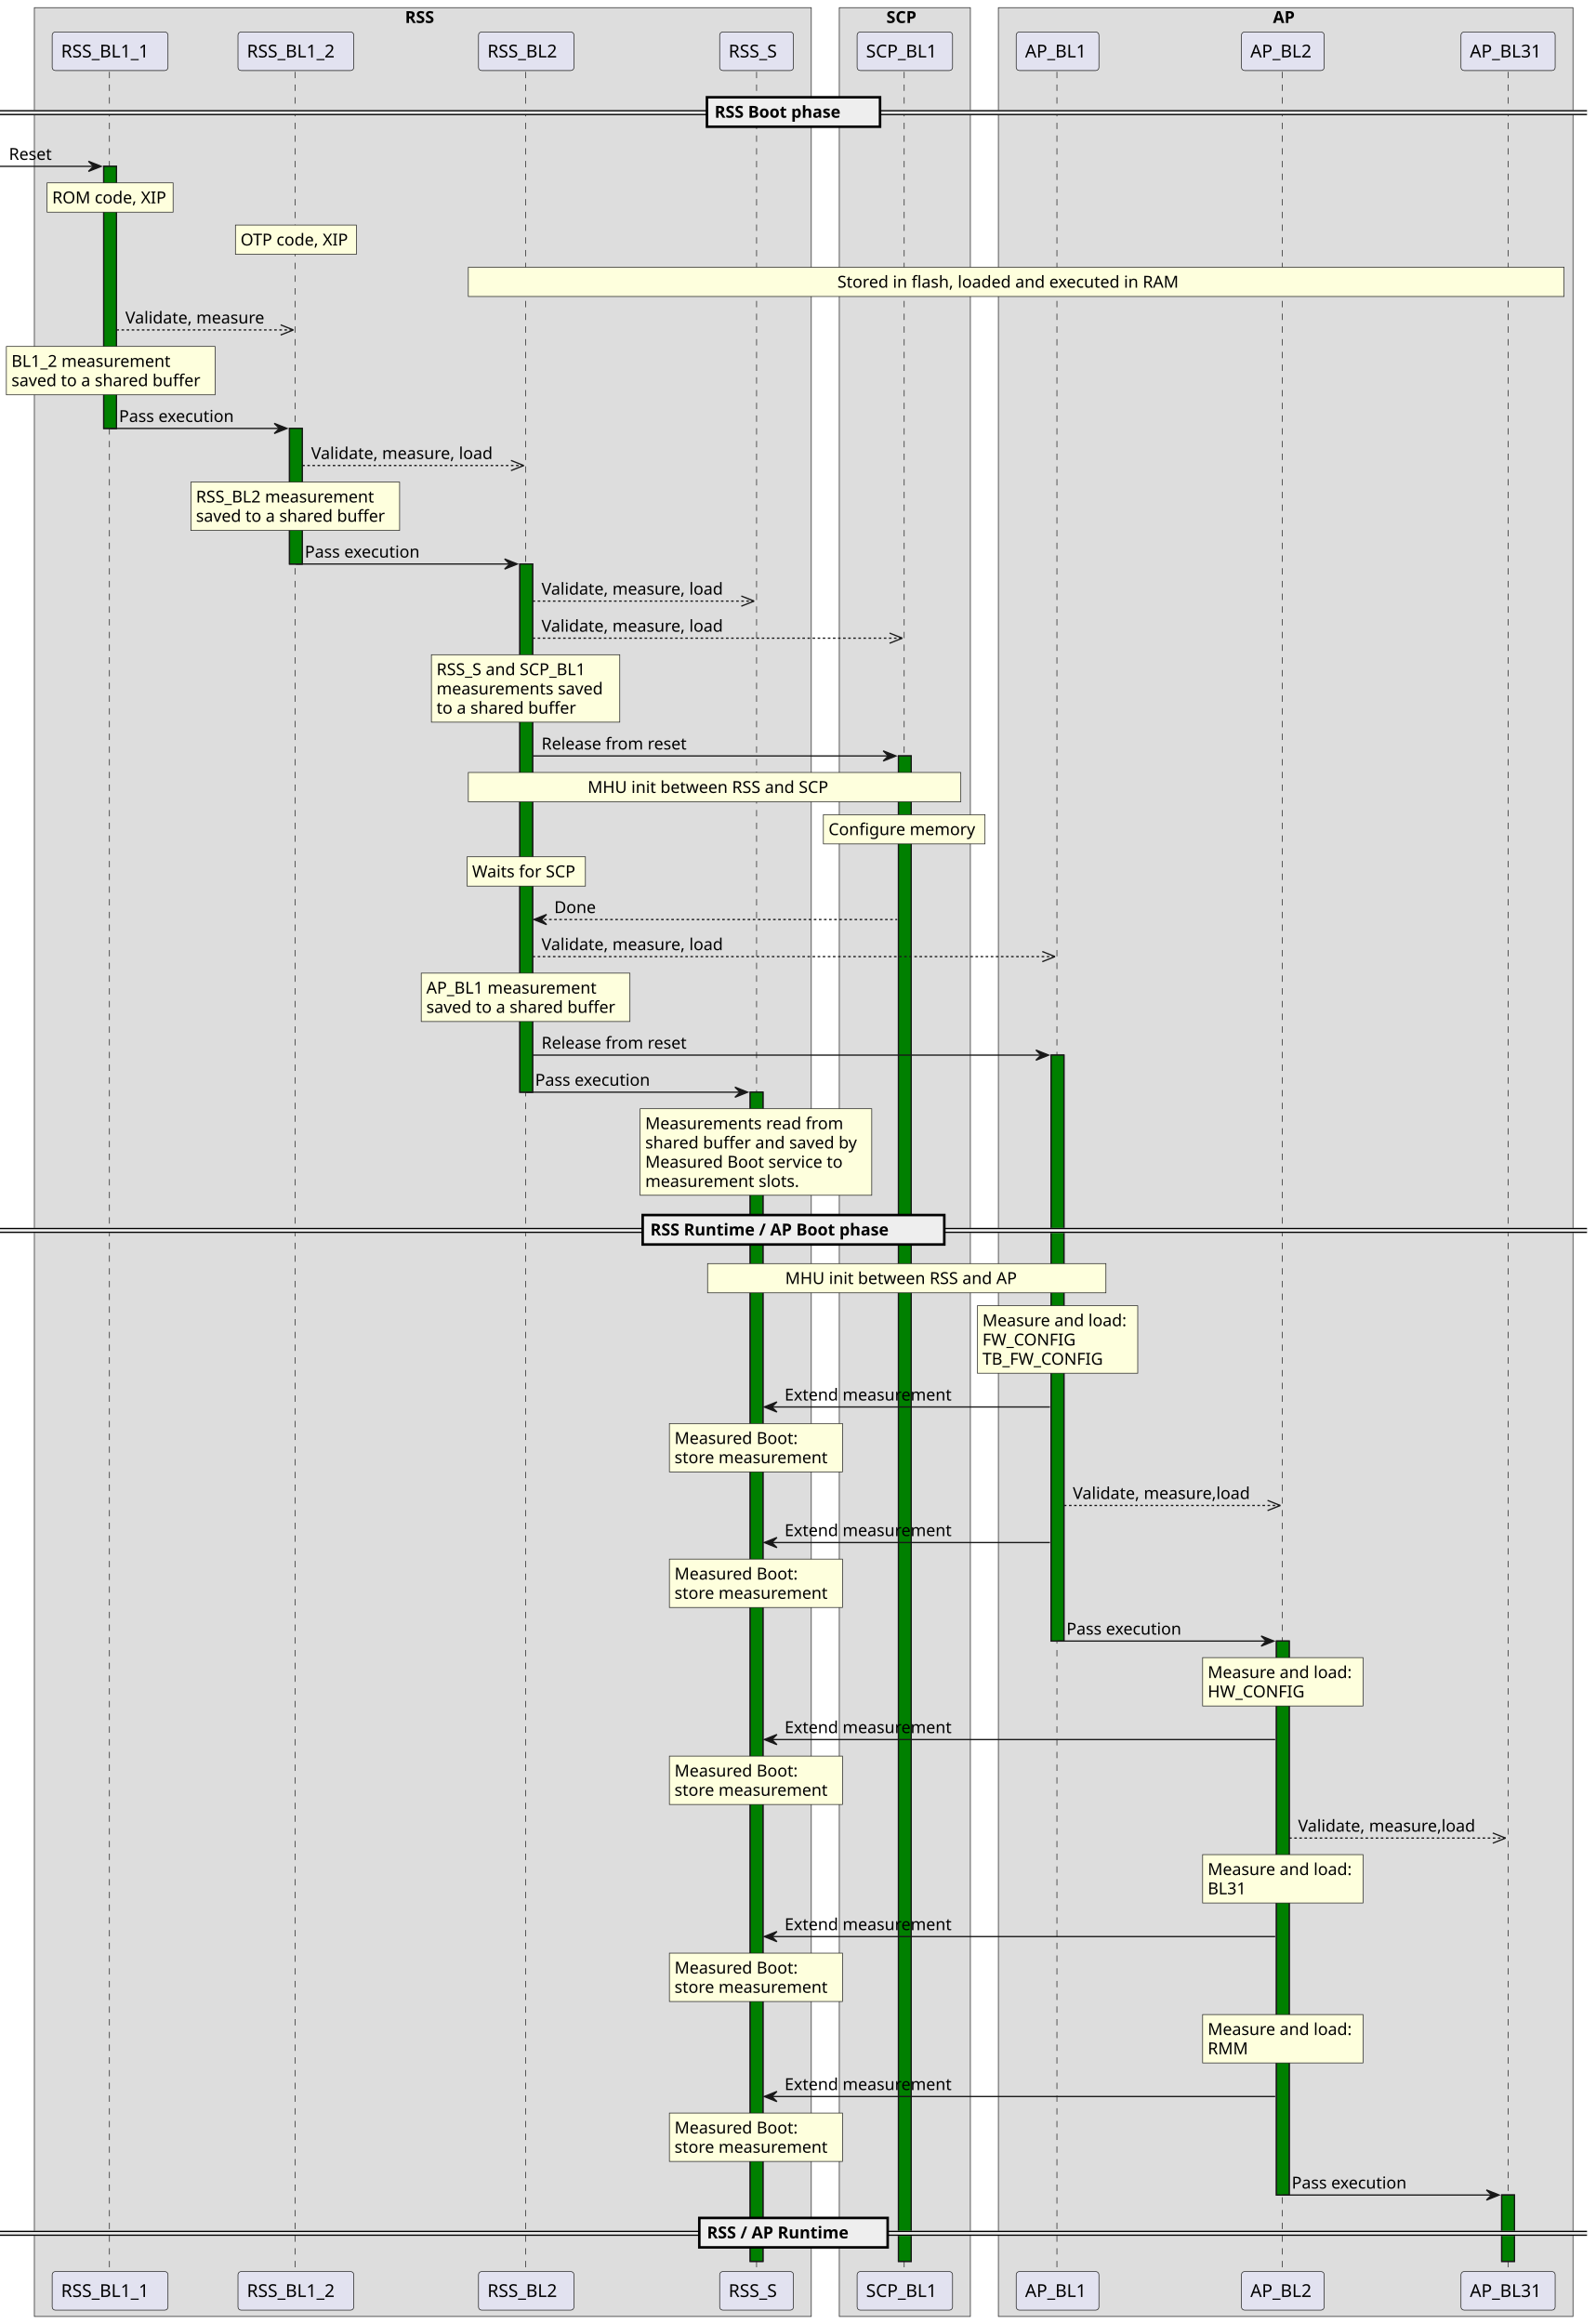
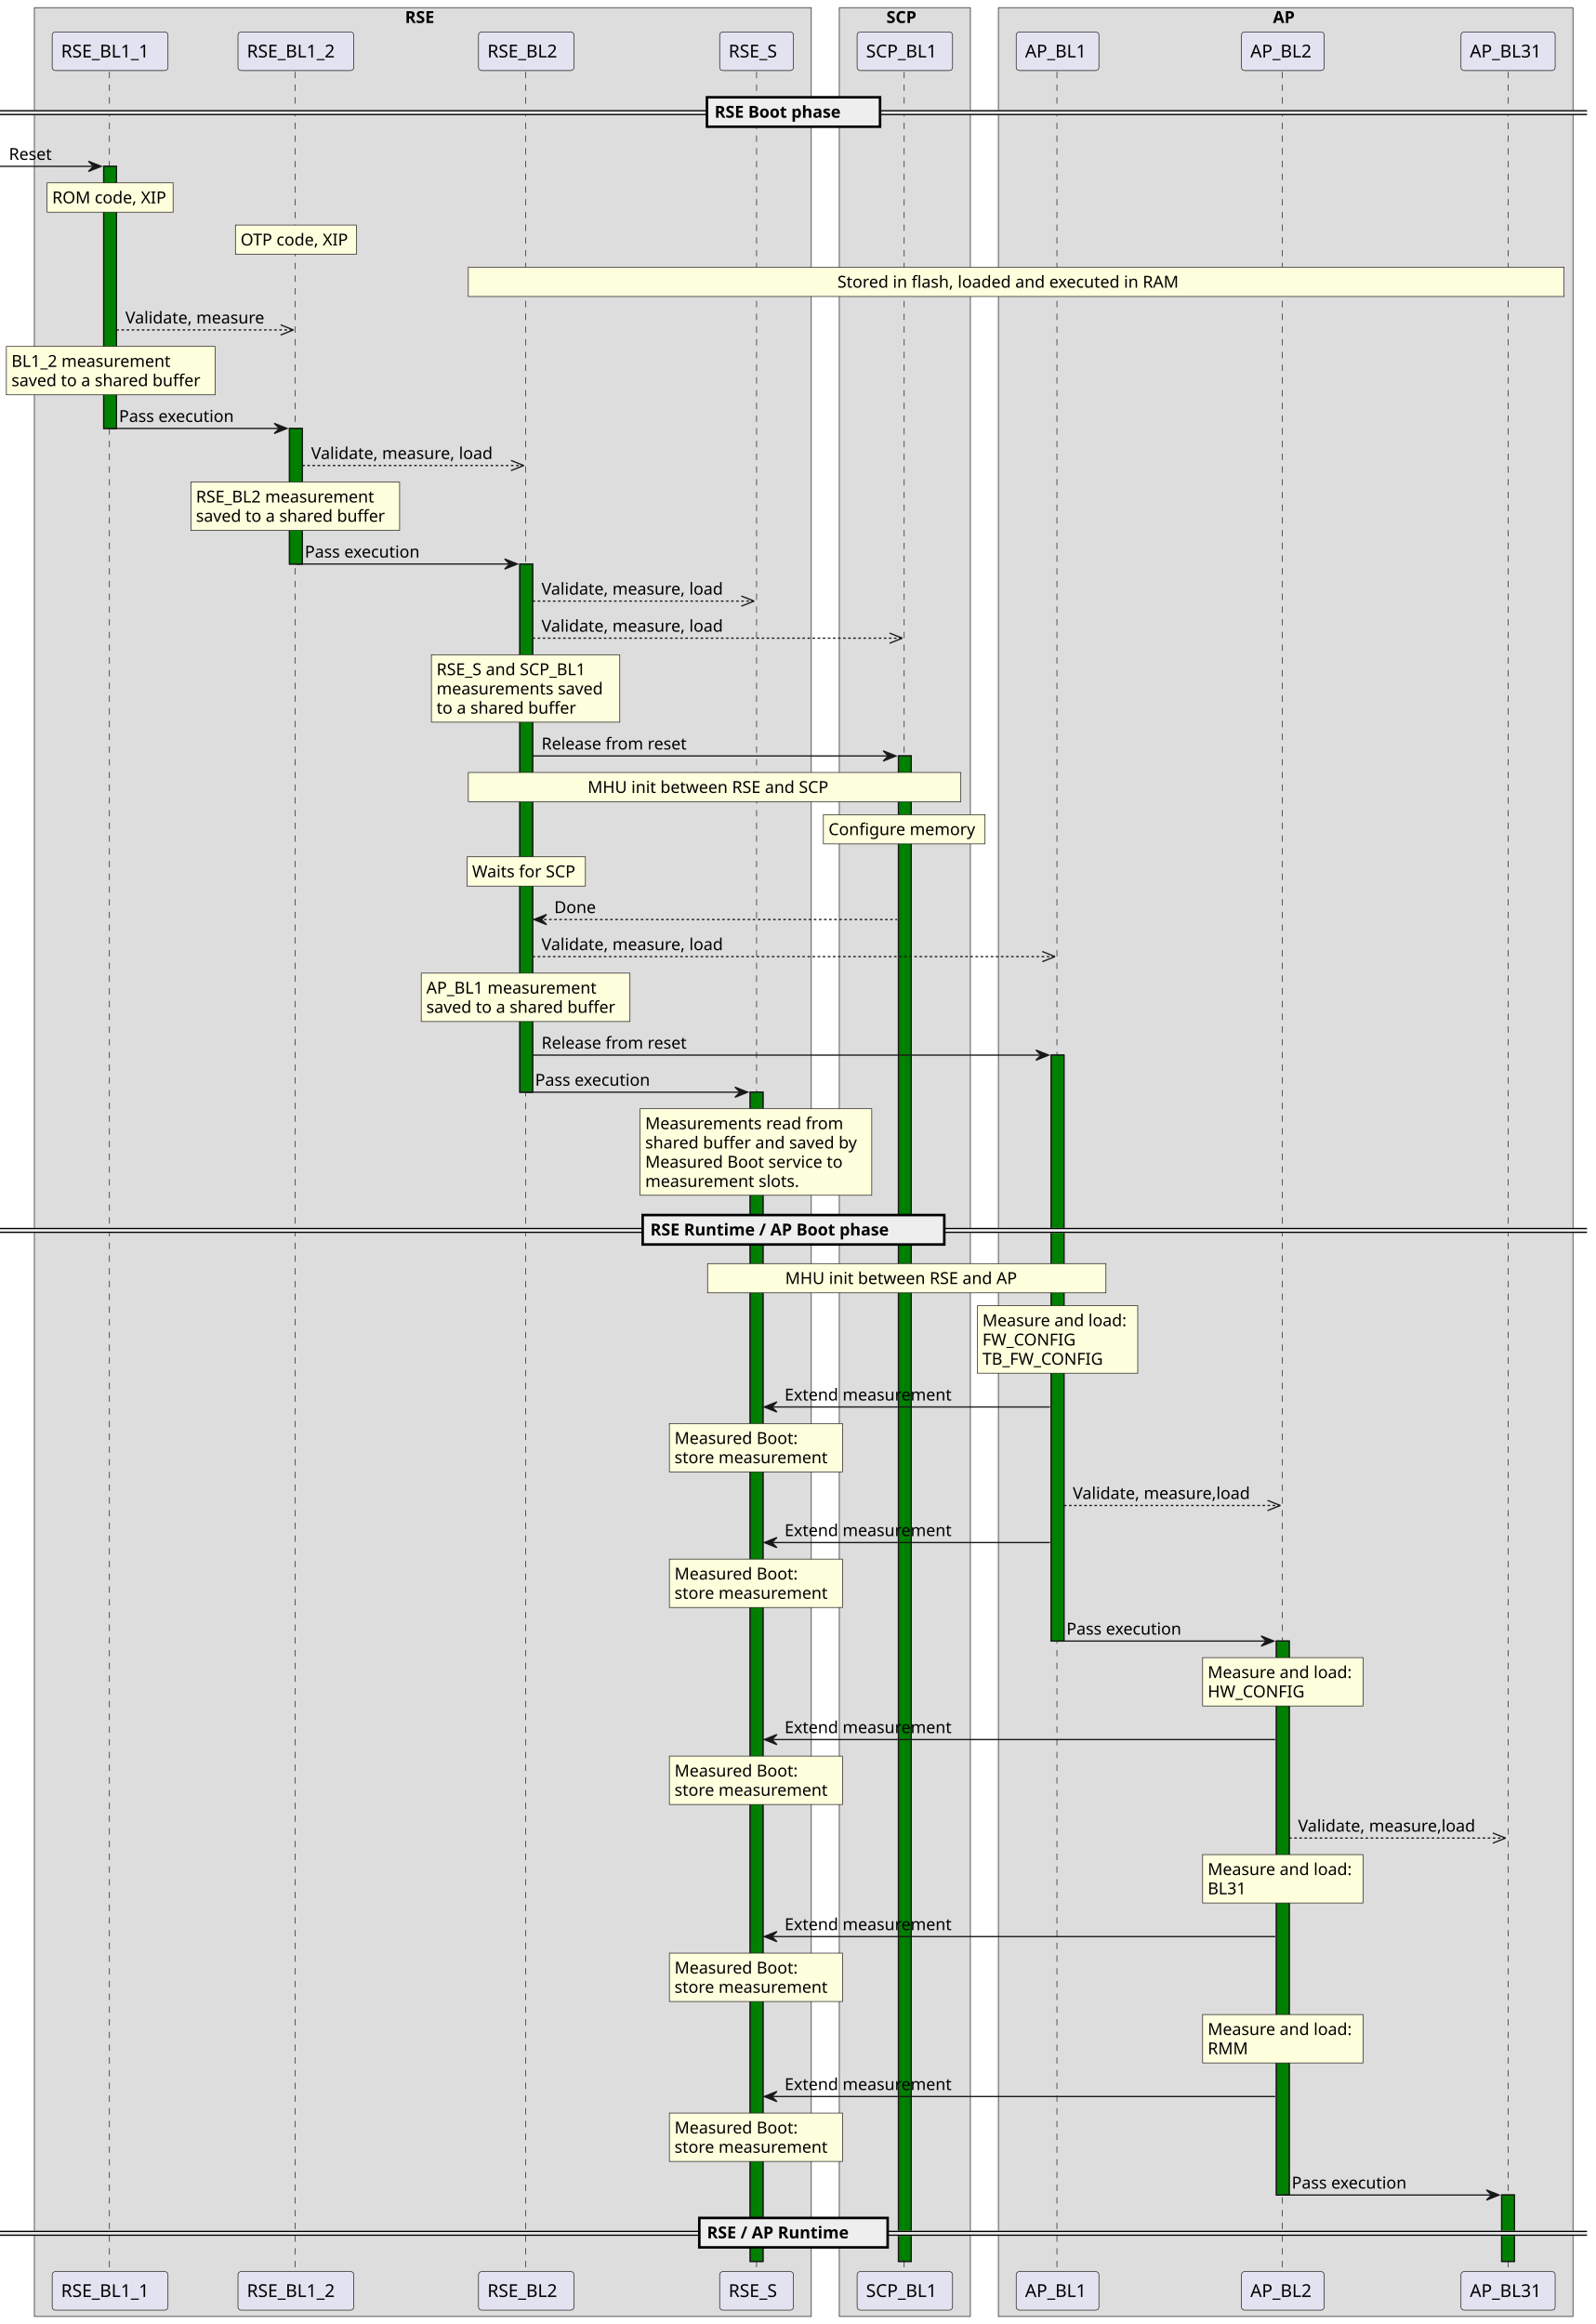
<svg xmlns="http://www.w3.org/2000/svg" contentStyleType="text/css" height="1826px" preserveAspectRatio="none" style="width:1254px;height:1826px;background:#FFFFFF;" version="1.1" viewBox="0 0 1254 1826" width="1254px" zoomAndPan="magnify">
  <defs />
  <g>
    <rect fill="#DDDDDD" height="1814.094" style="stroke:#181818;stroke-width:0.5;" width="610.5" x="27" y="6" />
-     <text fill="#000000" font-family="sans-serif" font-size="13" font-weight="bold" lengthAdjust="spacing" textLength="28" x="318.25" y="18.067">RSS</text>
+     <text fill="#000000" font-family="sans-serif" font-size="13" font-weight="bold" lengthAdjust="spacing" textLength="28" x="318.25" y="18.067">RSE</text>
    <rect fill="#DDDDDD" height="1814.094" style="stroke:#181818;stroke-width:0.5;" width="103" x="659.5" y="6" />
    <text fill="#000000" font-family="sans-serif" font-size="13" font-weight="bold" lengthAdjust="spacing" textLength="29" x="696.5" y="18.067">SCP</text>
    <rect fill="#DDDDDD" height="1814.094" style="stroke:#181818;stroke-width:0.5;" width="451.5" x="784.5" y="6" />
    <text fill="#000000" font-family="sans-serif" font-size="13" font-weight="bold" lengthAdjust="spacing" textLength="20" x="1000.25" y="18.067">AP</text>
    <rect fill="#008000" height="205.93" style="stroke:#181818;stroke-width:1.0;" width="10" x="81.5" y="130.695" />
    <rect fill="#008000" height="106.531" style="stroke:#181818;stroke-width:1.0;" width="10" x="227.5" y="336.625" />
    <rect fill="#008000" height="414.992" style="stroke:#181818;stroke-width:1.0;" width="10" x="408.5" y="443.156" />
    <rect fill="#008000" height="918.648" style="stroke:#181818;stroke-width:1.0;" width="10" x="589.5" y="858.148" />
    <rect fill="#008000" height="1182.844" style="stroke:#181818;stroke-width:1.0;" width="10" x="706" y="593.953" />
    <rect fill="#008000" height="460.391" style="stroke:#181818;stroke-width:1.0;" width="10" x="826" y="829.016" />
    <rect fill="#008000" height="435.258" style="stroke:#181818;stroke-width:1.0;" width="10" x="1003" y="1289.406" />
    <rect fill="#008000" height="52.133" style="stroke:#181818;stroke-width:1.0;" width="10" x="1180" y="1724.664" />
    <line style="stroke:#181818;stroke-width:0.5;stroke-dasharray:5.0,5.0;" x1="86" x2="86" y1="56.43" y2="1785.797" />
    <line style="stroke:#181818;stroke-width:0.5;stroke-dasharray:5.0,5.0;" x1="232" x2="232" y1="56.43" y2="1785.797" />
    <line style="stroke:#181818;stroke-width:0.5;stroke-dasharray:5.0,5.0;" x1="413" x2="413" y1="56.43" y2="1785.797" />
    <line style="stroke:#181818;stroke-width:0.5;stroke-dasharray:5.0,5.0;" x1="594.5" x2="594.5" y1="56.43" y2="1785.797" />
    <line style="stroke:#181818;stroke-width:0.5;stroke-dasharray:5.0,5.0;" x1="710.5" x2="710.5" y1="56.43" y2="1785.797" />
    <line style="stroke:#181818;stroke-width:0.5;stroke-dasharray:5.0,5.0;" x1="830.5" x2="830.5" y1="56.43" y2="1785.797" />
    <line style="stroke:#181818;stroke-width:0.5;stroke-dasharray:5.0,5.0;" x1="1007.5" x2="1007.5" y1="56.43" y2="1785.797" />
    <line style="stroke:#181818;stroke-width:0.5;stroke-dasharray:5.0,5.0;" x1="1185" x2="1185" y1="56.43" y2="1785.797" />
    <rect fill="#E2E2F0" height="30.297" rx="2.5" ry="2.5" style="stroke:#181818;stroke-width:0.5;" width="91" x="41" y="25.133" />
-     <text fill="#000000" font-family="sans-serif" font-size="14" lengthAdjust="spacing" textLength="77" x="48" y="45.128">RSS_BL1_1</text>
+     <text fill="#000000" font-family="sans-serif" font-size="14" lengthAdjust="spacing" textLength="77" x="48" y="45.128">RSE_BL1_1</text>
    <rect fill="#E2E2F0" height="30.297" rx="2.5" ry="2.5" style="stroke:#181818;stroke-width:0.5;" width="91" x="41" y="1784.797" />
-     <text fill="#000000" font-family="sans-serif" font-size="14" lengthAdjust="spacing" textLength="77" x="48" y="1804.792">RSS_BL1_1</text>
+     <text fill="#000000" font-family="sans-serif" font-size="14" lengthAdjust="spacing" textLength="77" x="48" y="1804.792">RSE_BL1_1</text>
    <rect fill="#E2E2F0" height="30.297" rx="2.5" ry="2.5" style="stroke:#181818;stroke-width:0.5;" width="91" x="187" y="25.133" />
-     <text fill="#000000" font-family="sans-serif" font-size="14" lengthAdjust="spacing" textLength="77" x="194" y="45.128">RSS_BL1_2</text>
+     <text fill="#000000" font-family="sans-serif" font-size="14" lengthAdjust="spacing" textLength="77" x="194" y="45.128">RSE_BL1_2</text>
    <rect fill="#E2E2F0" height="30.297" rx="2.5" ry="2.5" style="stroke:#181818;stroke-width:0.5;" width="91" x="187" y="1784.797" />
-     <text fill="#000000" font-family="sans-serif" font-size="14" lengthAdjust="spacing" textLength="77" x="194" y="1804.792">RSS_BL1_2</text>
+     <text fill="#000000" font-family="sans-serif" font-size="14" lengthAdjust="spacing" textLength="77" x="194" y="1804.792">RSE_BL1_2</text>
    <rect fill="#E2E2F0" height="30.297" rx="2.5" ry="2.5" style="stroke:#181818;stroke-width:0.5;" width="75" x="376" y="25.133" />
-     <text fill="#000000" font-family="sans-serif" font-size="14" lengthAdjust="spacing" textLength="61" x="383" y="45.128">RSS_BL2</text>
+     <text fill="#000000" font-family="sans-serif" font-size="14" lengthAdjust="spacing" textLength="61" x="383" y="45.128">RSE_BL2</text>
    <rect fill="#E2E2F0" height="30.297" rx="2.5" ry="2.5" style="stroke:#181818;stroke-width:0.5;" width="75" x="376" y="1784.797" />
-     <text fill="#000000" font-family="sans-serif" font-size="14" lengthAdjust="spacing" textLength="61" x="383" y="1804.792">RSS_BL2</text>
+     <text fill="#000000" font-family="sans-serif" font-size="14" lengthAdjust="spacing" textLength="61" x="383" y="1804.792">RSE_BL2</text>
    <rect fill="#E2E2F0" height="30.297" rx="2.5" ry="2.5" style="stroke:#181818;stroke-width:0.5;" width="58" x="565.5" y="25.133" />
-     <text fill="#000000" font-family="sans-serif" font-size="14" lengthAdjust="spacing" textLength="44" x="572.5" y="45.128">RSS_S</text>
+     <text fill="#000000" font-family="sans-serif" font-size="14" lengthAdjust="spacing" textLength="44" x="572.5" y="45.128">RSE_S</text>
    <rect fill="#E2E2F0" height="30.297" rx="2.5" ry="2.5" style="stroke:#181818;stroke-width:0.5;" width="58" x="565.5" y="1784.797" />
-     <text fill="#000000" font-family="sans-serif" font-size="14" lengthAdjust="spacing" textLength="44" x="572.5" y="1804.792">RSS_S</text>
+     <text fill="#000000" font-family="sans-serif" font-size="14" lengthAdjust="spacing" textLength="44" x="572.5" y="1804.792">RSE_S</text>
    <rect fill="#E2E2F0" height="30.297" rx="2.5" ry="2.5" style="stroke:#181818;stroke-width:0.5;" width="75" x="673.5" y="25.133" />
    <text fill="#000000" font-family="sans-serif" font-size="14" lengthAdjust="spacing" textLength="61" x="680.5" y="45.128">SCP_BL1</text>
    <rect fill="#E2E2F0" height="30.297" rx="2.5" ry="2.5" style="stroke:#181818;stroke-width:0.5;" width="75" x="673.5" y="1784.797" />
    <text fill="#000000" font-family="sans-serif" font-size="14" lengthAdjust="spacing" textLength="61" x="680.5" y="1804.792">SCP_BL1</text>
    <rect fill="#E2E2F0" height="30.297" rx="2.5" ry="2.5" style="stroke:#181818;stroke-width:0.5;" width="65" x="798.5" y="25.133" />
    <text fill="#000000" font-family="sans-serif" font-size="14" lengthAdjust="spacing" textLength="51" x="805.5" y="45.128">AP_BL1</text>
    <rect fill="#E2E2F0" height="30.297" rx="2.5" ry="2.5" style="stroke:#181818;stroke-width:0.5;" width="65" x="798.5" y="1784.797" />
    <text fill="#000000" font-family="sans-serif" font-size="14" lengthAdjust="spacing" textLength="51" x="805.5" y="1804.792">AP_BL1</text>
    <rect fill="#E2E2F0" height="30.297" rx="2.5" ry="2.5" style="stroke:#181818;stroke-width:0.5;" width="65" x="975.5" y="25.133" />
    <text fill="#000000" font-family="sans-serif" font-size="14" lengthAdjust="spacing" textLength="51" x="982.5" y="45.128">AP_BL2</text>
    <rect fill="#E2E2F0" height="30.297" rx="2.5" ry="2.5" style="stroke:#181818;stroke-width:0.5;" width="65" x="975.5" y="1784.797" />
    <text fill="#000000" font-family="sans-serif" font-size="14" lengthAdjust="spacing" textLength="51" x="982.5" y="1804.792">AP_BL2</text>
    <rect fill="#E2E2F0" height="30.297" rx="2.5" ry="2.5" style="stroke:#181818;stroke-width:0.5;" width="74" x="1148" y="25.133" />
    <text fill="#000000" font-family="sans-serif" font-size="14" lengthAdjust="spacing" textLength="60" x="1155" y="45.128">AP_BL31</text>
    <rect fill="#E2E2F0" height="30.297" rx="2.5" ry="2.5" style="stroke:#181818;stroke-width:0.5;" width="74" x="1148" y="1784.797" />
    <text fill="#000000" font-family="sans-serif" font-size="14" lengthAdjust="spacing" textLength="60" x="1155" y="1804.792">AP_BL31</text>
    <rect fill="#008000" height="205.93" style="stroke:#181818;stroke-width:1.0;" width="10" x="81.5" y="130.695" />
    <rect fill="#008000" height="106.531" style="stroke:#181818;stroke-width:1.0;" width="10" x="227.5" y="336.625" />
    <rect fill="#008000" height="414.992" style="stroke:#181818;stroke-width:1.0;" width="10" x="408.5" y="443.156" />
    <rect fill="#008000" height="918.648" style="stroke:#181818;stroke-width:1.0;" width="10" x="589.5" y="858.148" />
    <rect fill="#008000" height="1182.844" style="stroke:#181818;stroke-width:1.0;" width="10" x="706" y="593.953" />
    <rect fill="#008000" height="460.391" style="stroke:#181818;stroke-width:1.0;" width="10" x="826" y="829.016" />
    <rect fill="#008000" height="435.258" style="stroke:#181818;stroke-width:1.0;" width="10" x="1003" y="1289.406" />
    <rect fill="#008000" height="52.133" style="stroke:#181818;stroke-width:1.0;" width="10" x="1180" y="1724.664" />
    <rect fill="#EEEEEE" height="3" style="stroke:#EEEEEE;stroke-width:1.0;" width="1247" x="0" y="86.996" />
    <line style="stroke:#000000;stroke-width:1.0;" x1="0" x2="1247" y1="86.996" y2="86.996" />
    <line style="stroke:#000000;stroke-width:1.0;" x1="0" x2="1247" y1="89.996" y2="89.996" />
    <rect fill="#EEEEEE" height="23.133" style="stroke:#000000;stroke-width:2.0;" width="136" x="555.5" y="76.43" />
-     <text fill="#000000" font-family="sans-serif" font-size="13" font-weight="bold" lengthAdjust="spacing" textLength="117" x="561.5" y="92.497">RSS Boot phase</text>
+     <text fill="#000000" font-family="sans-serif" font-size="13" font-weight="bold" lengthAdjust="spacing" textLength="117" x="561.5" y="92.497">RSE Boot phase</text>
    <polygon fill="#181818" points="69.5,126.695,79.5,130.695,69.5,134.695,73.5,130.695" style="stroke:#181818;stroke-width:1.0;" />
    <line style="stroke:#181818;stroke-width:1.0;" x1="0" x2="75.5" y1="130.695" y2="130.695" />
    <text fill="#000000" font-family="sans-serif" font-size="13" lengthAdjust="spacing" textLength="36" x="7" y="125.629">Reset</text>
    <rect fill="#FEFFDD" height="23" style="stroke:#181818;stroke-width:0.5;" width="99" x="37" y="143.695" />
    <text fill="#000000" font-family="sans-serif" font-size="13" lengthAdjust="spacing" textLength="91" x="41" y="159.762">ROM code, XIP</text>
    <rect fill="#FEFFDD" height="23" style="stroke:#181818;stroke-width:0.5;" width="95" x="185" y="176.828" />
    <text fill="#000000" font-family="sans-serif" font-size="13" lengthAdjust="spacing" textLength="87" x="189" y="192.895">OTP code, XIP</text>
    <rect fill="#FEFFDD" height="23" style="stroke:#181818;stroke-width:0.5;" width="861" x="368" y="209.961" />
    <text fill="#000000" font-family="sans-serif" font-size="13" lengthAdjust="spacing" textLength="281" x="658" y="226.028">Stored in flash, loaded and executed in RAM</text>
    <line style="stroke:#181818;stroke-width:1.0;" x1="230.5" x2="220.5" y1="259.227" y2="255.227" />
    <line style="stroke:#181818;stroke-width:1.0;" x1="230.5" x2="220.5" y1="259.227" y2="263.227" />
    <line style="stroke:#181818;stroke-width:1.0;stroke-dasharray:2.0,2.0;" x1="91.5" x2="231.5" y1="259.227" y2="259.227" />
    <text fill="#000000" font-family="sans-serif" font-size="13" lengthAdjust="spacing" textLength="117" x="98.5" y="254.161">Validate, measure</text>
    <rect fill="#FEFFDD" height="38" style="stroke:#181818;stroke-width:0.5;" width="164" x="5" y="272.227" />
    <text fill="#000000" font-family="sans-serif" font-size="13" lengthAdjust="spacing" textLength="134" x="9" y="288.293">BL1_2 measurement</text>
    <text fill="#000000" font-family="sans-serif" font-size="13" lengthAdjust="spacing" textLength="156" x="9" y="303.426">saved to a shared buffer</text>
    <polygon fill="#181818" points="215.5,332.625,225.5,336.625,215.5,340.625,219.5,336.625" style="stroke:#181818;stroke-width:1.0;" />
    <line style="stroke:#181818;stroke-width:1.0;" x1="86.5" x2="221.5" y1="336.625" y2="336.625" />
    <text fill="#000000" font-family="sans-serif" font-size="13" lengthAdjust="spacing" textLength="96" x="93.5" y="331.559">Pass execution</text>
    <line style="stroke:#181818;stroke-width:1.0;" x1="411.5" x2="401.5" y1="365.758" y2="361.758" />
    <line style="stroke:#181818;stroke-width:1.0;" x1="411.5" x2="401.5" y1="365.758" y2="369.758" />
    <line style="stroke:#181818;stroke-width:1.0;stroke-dasharray:2.0,2.0;" x1="237.5" x2="412.5" y1="365.758" y2="365.758" />
    <text fill="#000000" font-family="sans-serif" font-size="13" lengthAdjust="spacing" textLength="152" x="244.5" y="360.692">Validate, measure, load</text>
    <rect fill="#FEFFDD" height="38" style="stroke:#181818;stroke-width:0.5;" width="164" x="150" y="378.758" />
-     <text fill="#000000" font-family="sans-serif" font-size="13" lengthAdjust="spacing" textLength="152" x="154" y="394.825">RSS_BL2 measurement</text>
+     <text fill="#000000" font-family="sans-serif" font-size="13" lengthAdjust="spacing" textLength="152" x="154" y="394.825">RSE_BL2 measurement</text>
    <text fill="#000000" font-family="sans-serif" font-size="13" lengthAdjust="spacing" textLength="156" x="154" y="409.957">saved to a shared buffer</text>
    <polygon fill="#181818" points="396.5,439.156,406.5,443.156,396.5,447.156,400.5,443.156" style="stroke:#181818;stroke-width:1.0;" />
    <line style="stroke:#181818;stroke-width:1.0;" x1="232.5" x2="402.5" y1="443.156" y2="443.156" />
    <text fill="#000000" font-family="sans-serif" font-size="13" lengthAdjust="spacing" textLength="96" x="239.5" y="438.09">Pass execution</text>
    <line style="stroke:#181818;stroke-width:1.0;" x1="592.5" x2="582.5" y1="472.289" y2="468.289" />
    <line style="stroke:#181818;stroke-width:1.0;" x1="592.5" x2="582.5" y1="472.289" y2="476.289" />
    <line style="stroke:#181818;stroke-width:1.0;stroke-dasharray:2.0,2.0;" x1="418.5" x2="593.5" y1="472.289" y2="472.289" />
    <text fill="#000000" font-family="sans-serif" font-size="13" lengthAdjust="spacing" textLength="152" x="425.5" y="467.223">Validate, measure, load</text>
    <line style="stroke:#181818;stroke-width:1.0;" x1="709" x2="699" y1="501.422" y2="497.422" />
    <line style="stroke:#181818;stroke-width:1.0;" x1="709" x2="699" y1="501.422" y2="505.422" />
    <line style="stroke:#181818;stroke-width:1.0;stroke-dasharray:2.0,2.0;" x1="418.5" x2="710" y1="501.422" y2="501.422" />
    <text fill="#000000" font-family="sans-serif" font-size="13" lengthAdjust="spacing" textLength="152" x="425.5" y="496.356">Validate, measure, load</text>
    <rect fill="#FEFFDD" height="53" style="stroke:#181818;stroke-width:0.5;" width="148" x="339" y="514.422" />
-     <text fill="#000000" font-family="sans-serif" font-size="13" lengthAdjust="spacing" textLength="131" x="343" y="530.489">RSS_S and SCP_BL1</text>
+     <text fill="#000000" font-family="sans-serif" font-size="13" lengthAdjust="spacing" textLength="131" x="343" y="530.489">RSE_S and SCP_BL1</text>
    <text fill="#000000" font-family="sans-serif" font-size="13" lengthAdjust="spacing" textLength="140" x="343" y="545.622">measurements saved</text>
    <text fill="#000000" font-family="sans-serif" font-size="13" lengthAdjust="spacing" textLength="114" x="343" y="560.754">to a shared buffer</text>
    <polygon fill="#181818" points="694,589.953,704,593.953,694,597.953,698,593.953" style="stroke:#181818;stroke-width:1.0;" />
    <line style="stroke:#181818;stroke-width:1.0;" x1="418.5" x2="700" y1="593.953" y2="593.953" />
    <text fill="#000000" font-family="sans-serif" font-size="13" lengthAdjust="spacing" textLength="121" x="425.5" y="588.887">Release from reset</text>
    <rect fill="#FEFFDD" height="23" style="stroke:#181818;stroke-width:0.5;" width="387" x="368" y="606.953" />
-     <text fill="#000000" font-family="sans-serif" font-size="13" lengthAdjust="spacing" textLength="200" x="461.75" y="623.02">MHU init between RSS and SCP</text>
+     <text fill="#000000" font-family="sans-serif" font-size="13" lengthAdjust="spacing" textLength="200" x="461.75" y="623.02">MHU init between RSE and SCP</text>
    <rect fill="#FEFFDD" height="23" style="stroke:#181818;stroke-width:0.5;" width="127" x="647" y="640.086" />
    <text fill="#000000" font-family="sans-serif" font-size="13" lengthAdjust="spacing" textLength="119" x="651" y="656.153">Configure memory</text>
    <rect fill="#FEFFDD" height="23" style="stroke:#181818;stroke-width:0.5;" width="93" x="367" y="673.219" />
    <text fill="#000000" font-family="sans-serif" font-size="13" lengthAdjust="spacing" textLength="85" x="371" y="689.286">Waits for SCP</text>
    <polygon fill="#181818" points="429.5,718.484,419.5,722.484,429.5,726.484,425.5,722.484" style="stroke:#181818;stroke-width:1.0;" />
    <line style="stroke:#181818;stroke-width:1.0;stroke-dasharray:2.0,2.0;" x1="423.5" x2="705" y1="722.484" y2="722.484" />
    <text fill="#000000" font-family="sans-serif" font-size="13" lengthAdjust="spacing" textLength="34" x="435.5" y="717.418">Done</text>
    <line style="stroke:#181818;stroke-width:1.0;" x1="829" x2="819" y1="751.617" y2="747.617" />
    <line style="stroke:#181818;stroke-width:1.0;" x1="829" x2="819" y1="751.617" y2="755.617" />
    <line style="stroke:#181818;stroke-width:1.0;stroke-dasharray:2.0,2.0;" x1="418.5" x2="830" y1="751.617" y2="751.617" />
    <text fill="#000000" font-family="sans-serif" font-size="13" lengthAdjust="spacing" textLength="152" x="425.5" y="746.551">Validate, measure, load</text>
    <rect fill="#FEFFDD" height="38" style="stroke:#181818;stroke-width:0.5;" width="164" x="331" y="764.617" />
    <text fill="#000000" font-family="sans-serif" font-size="13" lengthAdjust="spacing" textLength="143" x="335" y="780.684">AP_BL1 measurement</text>
    <text fill="#000000" font-family="sans-serif" font-size="13" lengthAdjust="spacing" textLength="156" x="335" y="795.817">saved to a shared buffer</text>
    <polygon fill="#181818" points="814,825.016,824,829.016,814,833.016,818,829.016" style="stroke:#181818;stroke-width:1.0;" />
    <line style="stroke:#181818;stroke-width:1.0;" x1="418.5" x2="820" y1="829.016" y2="829.016" />
    <text fill="#000000" font-family="sans-serif" font-size="13" lengthAdjust="spacing" textLength="121" x="425.5" y="823.95">Release from reset</text>
    <polygon fill="#181818" points="577.5,854.148,587.5,858.148,577.5,862.148,581.5,858.148" style="stroke:#181818;stroke-width:1.0;" />
    <line style="stroke:#181818;stroke-width:1.0;" x1="413.5" x2="583.5" y1="858.148" y2="858.148" />
    <text fill="#000000" font-family="sans-serif" font-size="13" lengthAdjust="spacing" textLength="96" x="420.5" y="853.082">Pass execution</text>
    <rect fill="#FEFFDD" height="68" style="stroke:#181818;stroke-width:0.5;" width="182" x="503" y="871.148" />
    <text fill="#000000" font-family="sans-serif" font-size="13" lengthAdjust="spacing" textLength="163" x="507" y="887.215">Measurements read from</text>
    <text fill="#000000" font-family="sans-serif" font-size="13" lengthAdjust="spacing" textLength="174" x="507" y="902.348">shared buffer and saved by</text>
    <text fill="#000000" font-family="sans-serif" font-size="13" lengthAdjust="spacing" textLength="163" x="507" y="917.481">Measured Boot service to</text>
    <text fill="#000000" font-family="sans-serif" font-size="13" lengthAdjust="spacing" textLength="129" x="507" y="932.614">measurement slots.</text>
    <rect fill="#EEEEEE" height="3" style="stroke:#EEEEEE;stroke-width:1.0;" width="1247" x="0" y="965.246" />
    <line style="stroke:#000000;stroke-width:1.0;" x1="0" x2="1247" y1="965.246" y2="965.246" />
    <line style="stroke:#000000;stroke-width:1.0;" x1="0" x2="1247" y1="968.246" y2="968.246" />
    <rect fill="#EEEEEE" height="23.133" style="stroke:#000000;stroke-width:2.0;" width="237" x="505" y="954.68" />
-     <text fill="#000000" font-family="sans-serif" font-size="13" font-weight="bold" lengthAdjust="spacing" textLength="218" x="511" y="970.747">RSS Runtime / AP Boot phase</text>
+     <text fill="#000000" font-family="sans-serif" font-size="13" font-weight="bold" lengthAdjust="spacing" textLength="218" x="511" y="970.747">RSE Runtime / AP Boot phase</text>
    <rect fill="#FEFFDD" height="23" style="stroke:#181818;stroke-width:0.5;" width="313" x="556" y="992.812" />
-     <text fill="#000000" font-family="sans-serif" font-size="13" lengthAdjust="spacing" textLength="191" x="617" y="1008.879">MHU init between RSS and AP</text>
+     <text fill="#000000" font-family="sans-serif" font-size="13" lengthAdjust="spacing" textLength="191" x="617" y="1008.879">MHU init between RSE and AP</text>
    <rect fill="#FEFFDD" height="53" style="stroke:#181818;stroke-width:0.5;" width="126" x="768" y="1025.945" />
    <text fill="#000000" font-family="sans-serif" font-size="13" lengthAdjust="spacing" textLength="118" x="772" y="1042.012">Measure and load:</text>
    <text fill="#000000" font-family="sans-serif" font-size="13" lengthAdjust="spacing" textLength="74" x="772" y="1057.145">FW_CONFIG</text>
    <text fill="#000000" font-family="sans-serif" font-size="13" lengthAdjust="spacing" textLength="97" x="772" y="1072.278">TB_FW_CONFIG</text>
    <polygon fill="#181818" points="610.5,1101.477,600.5,1105.477,610.5,1109.477,606.5,1105.477" style="stroke:#181818;stroke-width:1.0;" />
    <line style="stroke:#181818;stroke-width:1.0;" x1="604.5" x2="825" y1="1105.477" y2="1105.477" />
    <text fill="#000000" font-family="sans-serif" font-size="13" lengthAdjust="spacing" textLength="139" x="616.5" y="1100.411">Extend measurement</text>
    <rect fill="#FEFFDD" height="38" style="stroke:#181818;stroke-width:0.5;" width="136" x="526" y="1118.477" />
    <text fill="#000000" font-family="sans-serif" font-size="13" lengthAdjust="spacing" textLength="101" x="530" y="1134.543">Measured Boot:</text>
    <text fill="#000000" font-family="sans-serif" font-size="13" lengthAdjust="spacing" textLength="128" x="530" y="1149.676">store measurement</text>
    <line style="stroke:#181818;stroke-width:1.0;" x1="1006" x2="996" y1="1182.875" y2="1178.875" />
    <line style="stroke:#181818;stroke-width:1.0;" x1="1006" x2="996" y1="1182.875" y2="1186.875" />
    <line style="stroke:#181818;stroke-width:1.0;stroke-dasharray:2.0,2.0;" x1="836" x2="1007" y1="1182.875" y2="1182.875" />
    <text fill="#000000" font-family="sans-serif" font-size="13" lengthAdjust="spacing" textLength="148" x="843" y="1177.809">Validate, measure,load</text>
    <polygon fill="#181818" points="610.5,1208.008,600.5,1212.008,610.5,1216.008,606.5,1212.008" style="stroke:#181818;stroke-width:1.0;" />
    <line style="stroke:#181818;stroke-width:1.0;" x1="604.5" x2="825" y1="1212.008" y2="1212.008" />
    <text fill="#000000" font-family="sans-serif" font-size="13" lengthAdjust="spacing" textLength="139" x="616.5" y="1206.942">Extend measurement</text>
    <rect fill="#FEFFDD" height="38" style="stroke:#181818;stroke-width:0.5;" width="136" x="526" y="1225.008" />
    <text fill="#000000" font-family="sans-serif" font-size="13" lengthAdjust="spacing" textLength="101" x="530" y="1241.075">Measured Boot:</text>
    <text fill="#000000" font-family="sans-serif" font-size="13" lengthAdjust="spacing" textLength="128" x="530" y="1256.207">store measurement</text>
    <polygon fill="#181818" points="991,1285.406,1001,1289.406,991,1293.406,995,1289.406" style="stroke:#181818;stroke-width:1.0;" />
    <line style="stroke:#181818;stroke-width:1.0;" x1="831" x2="997" y1="1289.406" y2="1289.406" />
    <text fill="#000000" font-family="sans-serif" font-size="13" lengthAdjust="spacing" textLength="96" x="838" y="1284.34">Pass execution</text>
    <rect fill="#FEFFDD" height="38" style="stroke:#181818;stroke-width:0.5;" width="126" x="945" y="1302.406" />
    <text fill="#000000" font-family="sans-serif" font-size="13" lengthAdjust="spacing" textLength="118" x="949" y="1318.473">Measure and load:</text>
    <text fill="#000000" font-family="sans-serif" font-size="13" lengthAdjust="spacing" textLength="77" x="949" y="1333.606">HW_CONFIG</text>
    <polygon fill="#181818" points="610.5,1362.805,600.5,1366.805,610.5,1370.805,606.5,1366.805" style="stroke:#181818;stroke-width:1.0;" />
    <line style="stroke:#181818;stroke-width:1.0;" x1="604.5" x2="1002" y1="1366.805" y2="1366.805" />
    <text fill="#000000" font-family="sans-serif" font-size="13" lengthAdjust="spacing" textLength="139" x="616.5" y="1361.739">Extend measurement</text>
    <rect fill="#FEFFDD" height="38" style="stroke:#181818;stroke-width:0.5;" width="136" x="526" y="1379.805" />
    <text fill="#000000" font-family="sans-serif" font-size="13" lengthAdjust="spacing" textLength="101" x="530" y="1395.872">Measured Boot:</text>
    <text fill="#000000" font-family="sans-serif" font-size="13" lengthAdjust="spacing" textLength="128" x="530" y="1411.004">store measurement</text>
    <line style="stroke:#181818;stroke-width:1.0;" x1="1183" x2="1173" y1="1444.203" y2="1440.203" />
    <line style="stroke:#181818;stroke-width:1.0;" x1="1183" x2="1173" y1="1444.203" y2="1448.203" />
    <line style="stroke:#181818;stroke-width:1.0;stroke-dasharray:2.0,2.0;" x1="1013" x2="1184" y1="1444.203" y2="1444.203" />
    <text fill="#000000" font-family="sans-serif" font-size="13" lengthAdjust="spacing" textLength="148" x="1020" y="1439.137">Validate, measure,load</text>
    <rect fill="#FEFFDD" height="38" style="stroke:#181818;stroke-width:0.5;" width="126" x="945" y="1457.203" />
    <text fill="#000000" font-family="sans-serif" font-size="13" lengthAdjust="spacing" textLength="118" x="949" y="1473.27">Measure and load:</text>
    <text fill="#000000" font-family="sans-serif" font-size="13" lengthAdjust="spacing" textLength="32" x="949" y="1488.403">BL31</text>
    <polygon fill="#181818" points="610.5,1517.602,600.5,1521.602,610.5,1525.602,606.5,1521.602" style="stroke:#181818;stroke-width:1.0;" />
    <line style="stroke:#181818;stroke-width:1.0;" x1="604.5" x2="1002" y1="1521.602" y2="1521.602" />
    <text fill="#000000" font-family="sans-serif" font-size="13" lengthAdjust="spacing" textLength="139" x="616.5" y="1516.536">Extend measurement</text>
    <rect fill="#FEFFDD" height="38" style="stroke:#181818;stroke-width:0.5;" width="136" x="526" y="1534.602" />
    <text fill="#000000" font-family="sans-serif" font-size="13" lengthAdjust="spacing" textLength="101" x="530" y="1550.668">Measured Boot:</text>
    <text fill="#000000" font-family="sans-serif" font-size="13" lengthAdjust="spacing" textLength="128" x="530" y="1565.801">store measurement</text>
    <rect fill="#FEFFDD" height="38" style="stroke:#181818;stroke-width:0.5;" width="126" x="945" y="1582.867" />
    <text fill="#000000" font-family="sans-serif" font-size="13" lengthAdjust="spacing" textLength="118" x="949" y="1598.934">Measure and load:</text>
    <text fill="#000000" font-family="sans-serif" font-size="13" lengthAdjust="spacing" textLength="30" x="949" y="1614.067">RMM</text>
    <polygon fill="#181818" points="610.5,1643.266,600.5,1647.266,610.5,1651.266,606.5,1647.266" style="stroke:#181818;stroke-width:1.0;" />
    <line style="stroke:#181818;stroke-width:1.0;" x1="604.5" x2="1002" y1="1647.266" y2="1647.266" />
    <text fill="#000000" font-family="sans-serif" font-size="13" lengthAdjust="spacing" textLength="139" x="616.5" y="1642.2">Extend measurement</text>
    <rect fill="#FEFFDD" height="38" style="stroke:#181818;stroke-width:0.5;" width="136" x="526" y="1660.266" />
    <text fill="#000000" font-family="sans-serif" font-size="13" lengthAdjust="spacing" textLength="101" x="530" y="1676.332">Measured Boot:</text>
    <text fill="#000000" font-family="sans-serif" font-size="13" lengthAdjust="spacing" textLength="128" x="530" y="1691.465">store measurement</text>
    <polygon fill="#181818" points="1168,1720.664,1178,1724.664,1168,1728.664,1172,1724.664" style="stroke:#181818;stroke-width:1.0;" />
    <line style="stroke:#181818;stroke-width:1.0;" x1="1008" x2="1174" y1="1724.664" y2="1724.664" />
    <text fill="#000000" font-family="sans-serif" font-size="13" lengthAdjust="spacing" textLength="96" x="1015" y="1719.598">Pass execution</text>
    <rect fill="#EEEEEE" height="3" style="stroke:#EEEEEE;stroke-width:1.0;" width="1247" x="0" y="1753.23" />
    <line style="stroke:#000000;stroke-width:1.0;" x1="0" x2="1247" y1="1753.23" y2="1753.23" />
    <line style="stroke:#000000;stroke-width:1.0;" x1="0" x2="1247" y1="1756.23" y2="1756.23" />
    <rect fill="#EEEEEE" height="23.133" style="stroke:#000000;stroke-width:2.0;" width="148" x="549.5" y="1742.664" />
-     <text fill="#000000" font-family="sans-serif" font-size="13" font-weight="bold" lengthAdjust="spacing" textLength="129" x="555.5" y="1758.731">RSS / AP Runtime</text>
+     <text fill="#000000" font-family="sans-serif" font-size="13" font-weight="bold" lengthAdjust="spacing" textLength="129" x="555.5" y="1758.731">RSE / AP Runtime</text>
  </g>
</svg>
